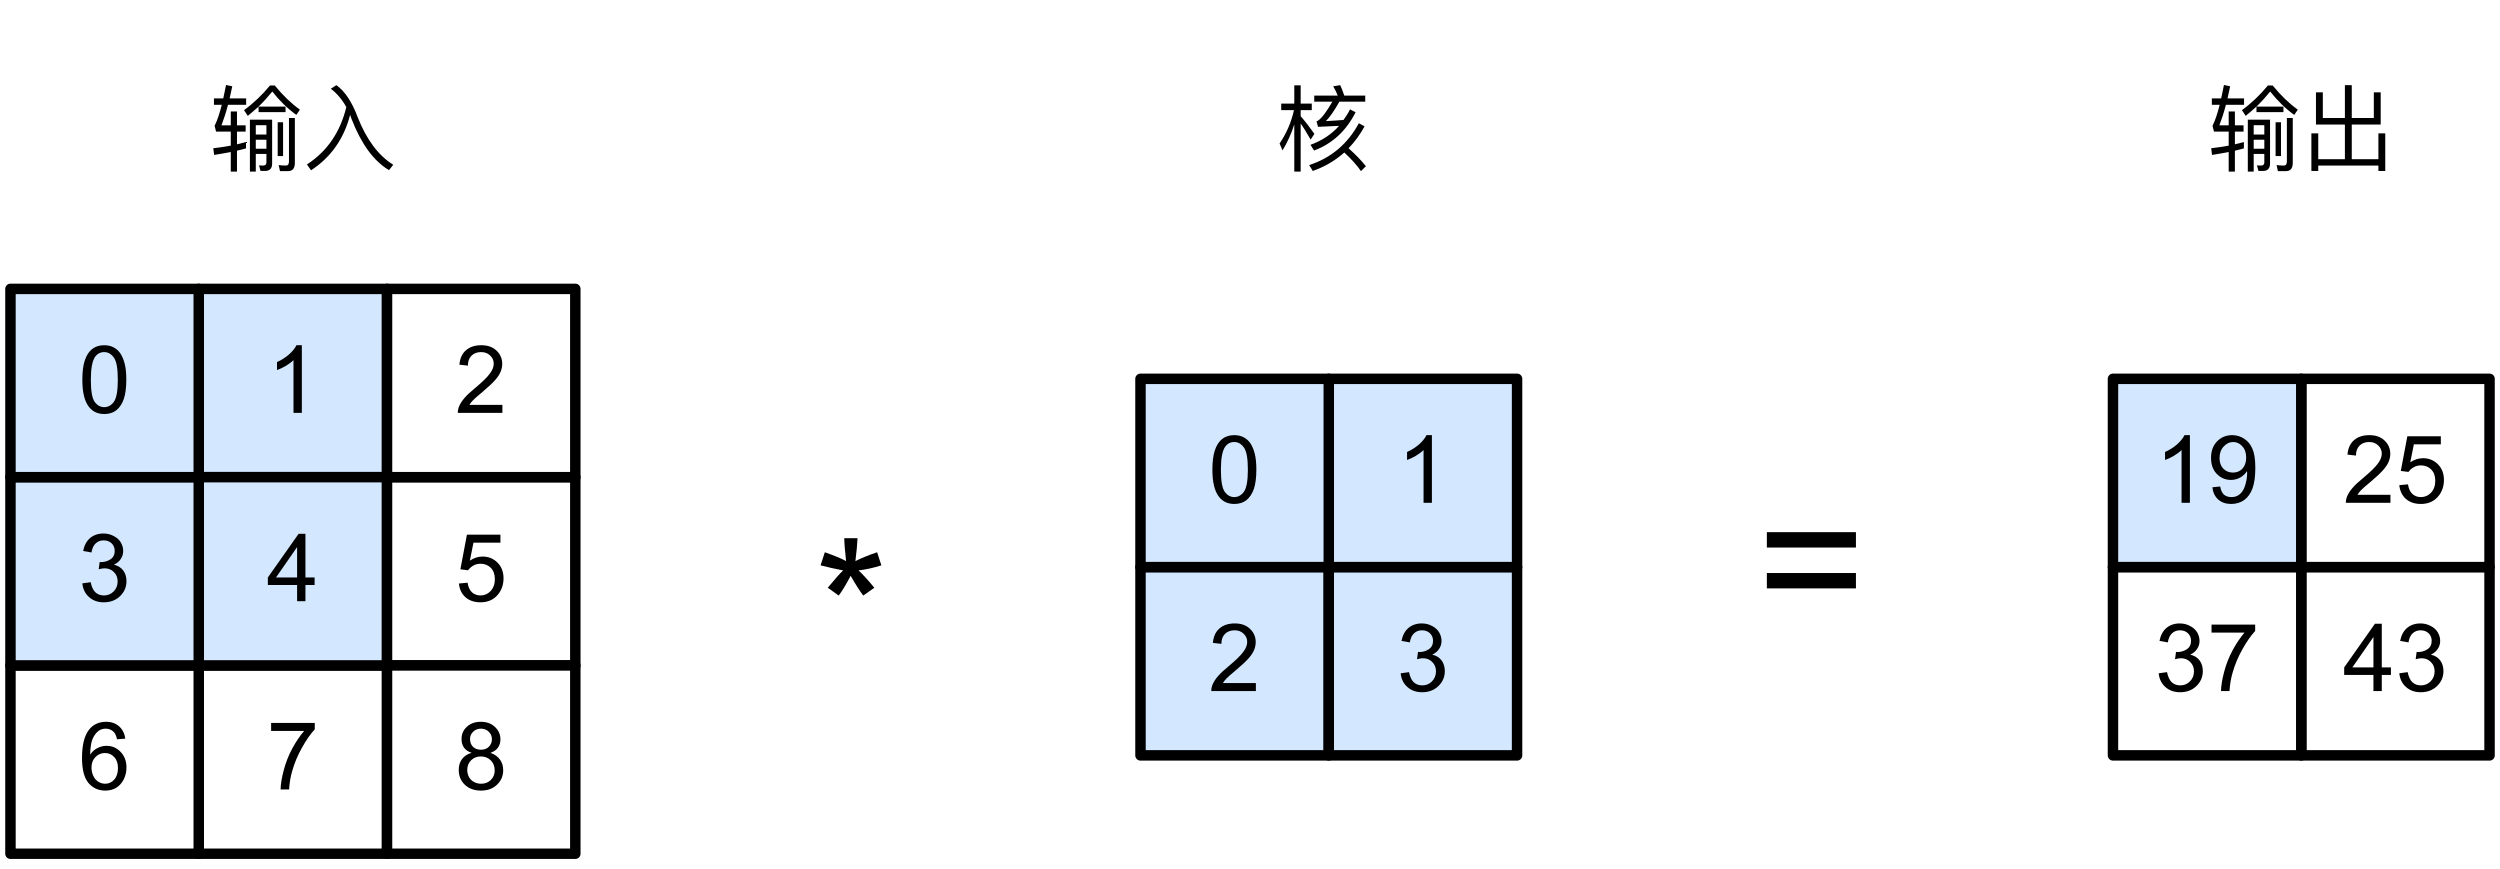
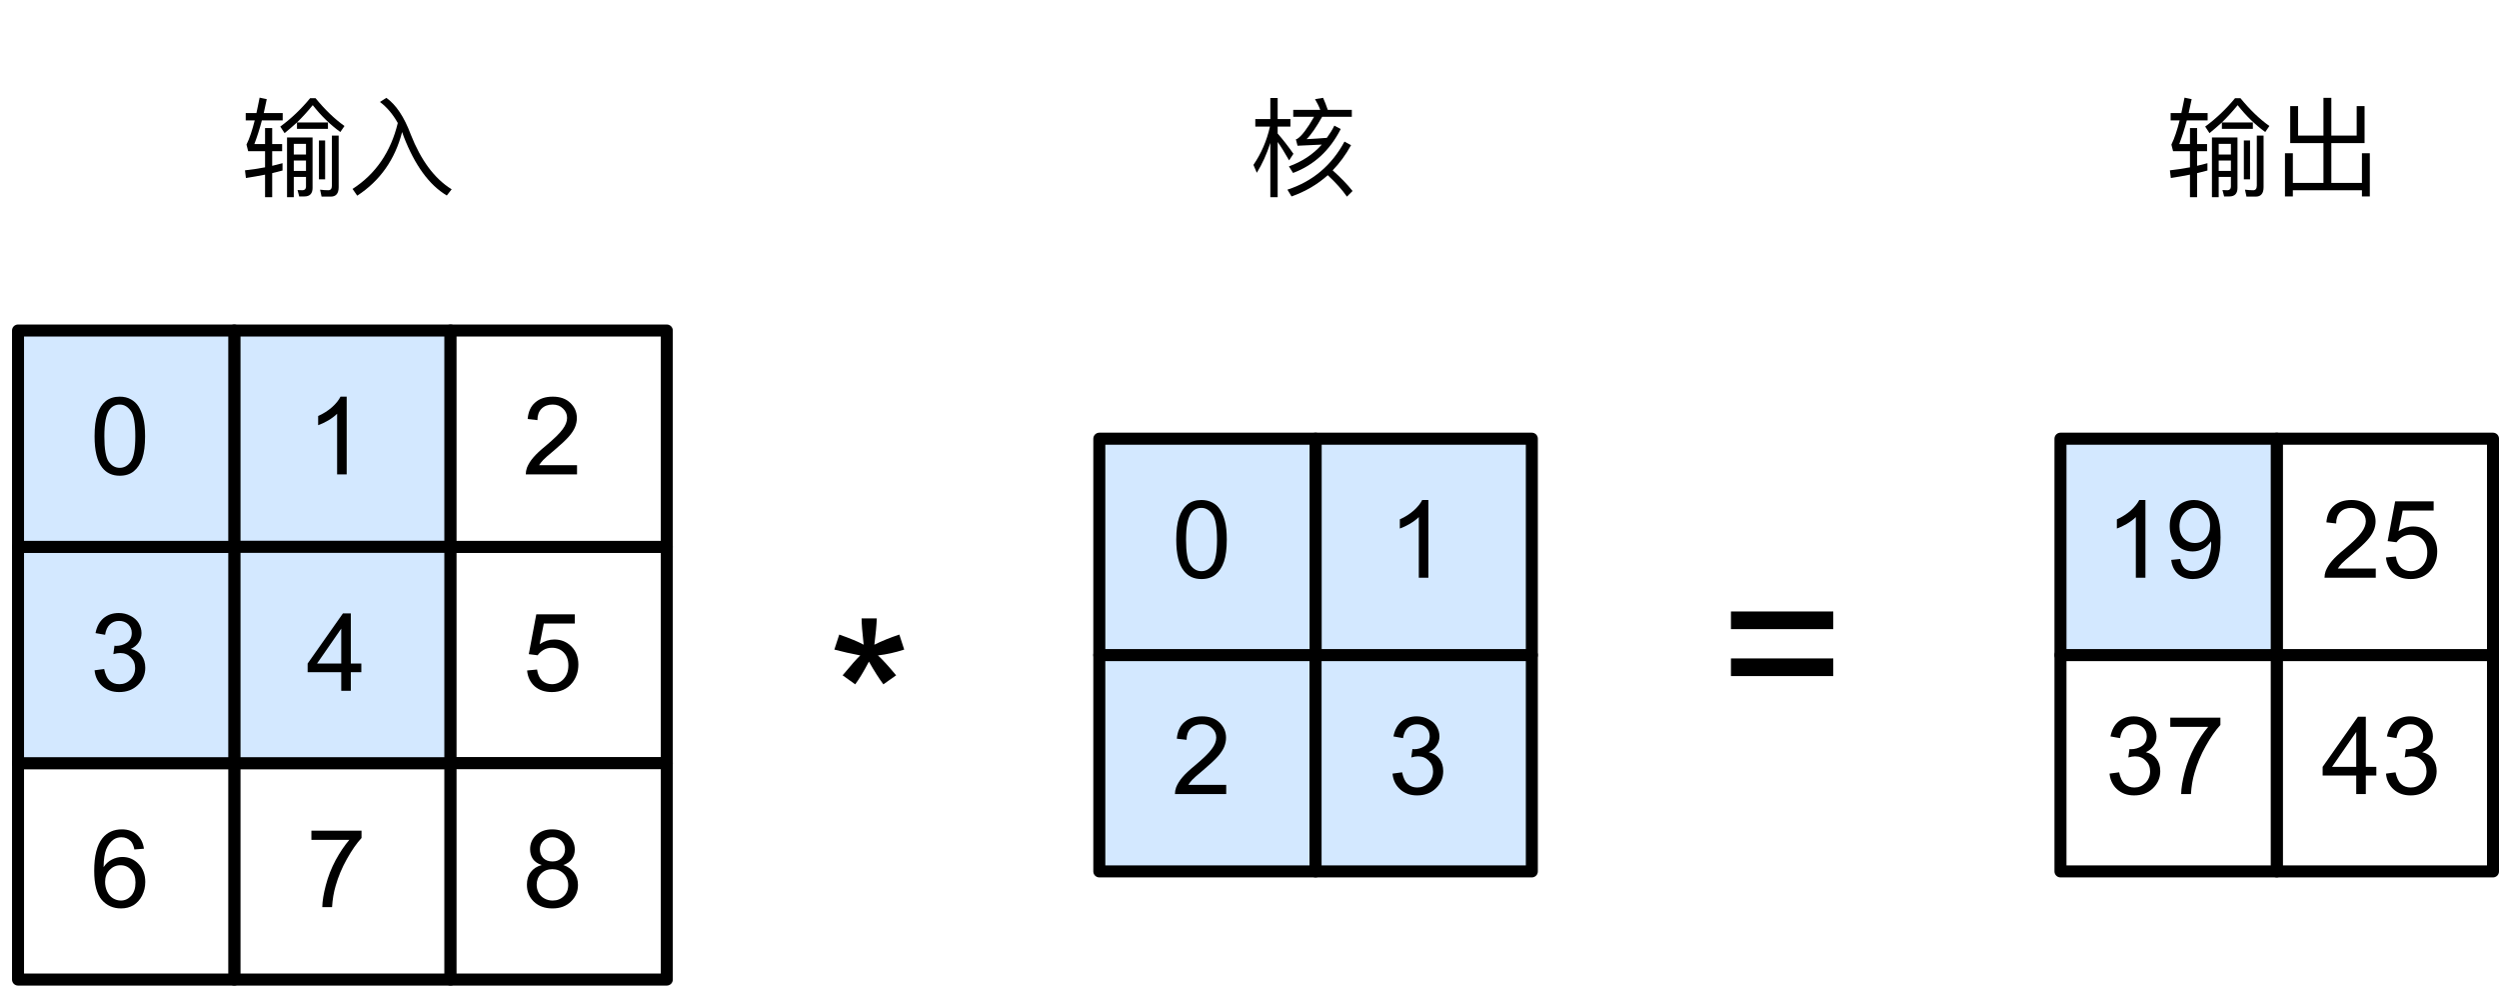
- <svg xmlns="http://www.w3.org/2000/svg" xmlns:xlink="http://www.w3.org/1999/xlink" width="239pt" height="83pt" viewBox="0 0 239 83" version="1.1">
+ <svg xmlns="http://www.w3.org/2000/svg" xmlns:xlink="http://www.w3.org/1999/xlink" width="208pt" height="83pt" viewBox="0 0 208 83" version="1.1">
  <defs>
    <g>
      <symbol overflow="visible" id="glyph0-0">
        <path style="stroke:none;" d="M 1.125 0 L 1.125 -5.625 L 5.625 -5.625 L 5.625 0 Z M 1.266 -0.141 L 5.484 -0.141 L 5.484 -5.484 L 1.266 -5.484 Z M 1.266 -0.141 " />
      </symbol>
      <symbol overflow="visible" id="glyph0-1">
        <path style="stroke:none;" d="M 2.906 0 L 2.906 -1.547 L 0.109 -1.547 L 0.109 -2.266 L 3.047 -6.438 L 3.703 -6.438 L 3.703 -2.266 L 4.578 -2.266 L 4.578 -1.547 L 3.703 -1.547 L 3.703 0 Z M 2.906 -2.266 L 2.906 -5.172 L 0.891 -2.266 Z M 2.906 -2.266 " />
      </symbol>
      <symbol overflow="visible" id="glyph0-2">
        <path style="stroke:none;" d="M 0.375 -1.703 L 1.172 -1.812 C 1.266 -1.363 1.414 -1.039 1.625 -0.844 C 1.844 -0.645 2.113 -0.547 2.438 -0.547 C 2.801 -0.547 3.109 -0.672 3.359 -0.922 C 3.617 -1.18 3.75 -1.504 3.75 -1.891 C 3.75 -2.254 3.629 -2.551 3.391 -2.781 C 3.16 -3.02 2.863 -3.141 2.5 -3.141 C 2.344 -3.141 2.156 -3.109 1.938 -3.047 L 2.031 -3.75 C 2.082 -3.738 2.125 -3.734 2.156 -3.734 C 2.488 -3.734 2.789 -3.82 3.062 -4 C 3.332 -4.176 3.469 -4.445 3.469 -4.812 C 3.469 -5.102 3.367 -5.344 3.172 -5.531 C 2.973 -5.719 2.719 -5.812 2.406 -5.812 C 2.102 -5.812 1.848 -5.711 1.641 -5.516 C 1.441 -5.328 1.312 -5.039 1.25 -4.656 L 0.453 -4.797 C 0.555 -5.328 0.773 -5.738 1.109 -6.031 C 1.453 -6.32 1.879 -6.469 2.391 -6.469 C 2.742 -6.469 3.066 -6.391 3.359 -6.234 C 3.66 -6.086 3.891 -5.883 4.047 -5.625 C 4.203 -5.363 4.281 -5.086 4.281 -4.797 C 4.281 -4.516 4.203 -4.258 4.047 -4.031 C 3.898 -3.801 3.68 -3.617 3.391 -3.484 C 3.773 -3.398 4.07 -3.219 4.281 -2.938 C 4.488 -2.664 4.594 -2.32 4.594 -1.906 C 4.594 -1.344 4.383 -0.863 3.969 -0.469 C 3.562 -0.082 3.047 0.109 2.422 0.109 C 1.859 0.109 1.391 -0.055 1.016 -0.391 C 0.641 -0.723 0.426 -1.16 0.375 -1.703 Z M 0.375 -1.703 " />
      </symbol>
      <symbol overflow="visible" id="glyph0-3">
        <path style="stroke:none;" d="M 0.422 -5.594 L 0.422 -6.359 L 4.594 -6.359 L 4.594 -5.75 C 4.188 -5.312 3.781 -4.727 3.375 -4 C 2.969 -3.281 2.656 -2.535 2.438 -1.766 C 2.281 -1.234 2.18 -0.645 2.141 0 L 1.328 0 C 1.336 -0.508 1.438 -1.117 1.625 -1.828 C 1.812 -2.547 2.082 -3.238 2.438 -3.906 C 2.801 -4.57 3.18 -5.133 3.578 -5.594 Z M 0.422 -5.594 " />
      </symbol>
      <symbol overflow="visible" id="glyph0-4">
        <path style="stroke:none;" d="M 4.531 -0.766 L 4.531 0 L 0.266 0 C 0.266 -0.188 0.297 -0.367 0.359 -0.547 C 0.473 -0.836 0.648 -1.125 0.891 -1.406 C 1.129 -1.688 1.473 -2.008 1.922 -2.375 C 2.617 -2.957 3.086 -3.414 3.328 -3.75 C 3.578 -4.082 3.703 -4.398 3.703 -4.703 C 3.703 -5.016 3.586 -5.273 3.359 -5.484 C 3.141 -5.703 2.852 -5.812 2.5 -5.812 C 2.113 -5.812 1.805 -5.695 1.578 -5.469 C 1.348 -5.238 1.234 -4.922 1.234 -4.516 L 0.422 -4.609 C 0.473 -5.211 0.68 -5.672 1.047 -5.984 C 1.41 -6.305 1.898 -6.469 2.516 -6.469 C 3.129 -6.469 3.613 -6.297 3.969 -5.953 C 4.332 -5.609 4.516 -5.188 4.516 -4.688 C 4.516 -4.426 4.461 -4.172 4.359 -3.922 C 4.254 -3.672 4.078 -3.406 3.828 -3.125 C 3.586 -2.852 3.188 -2.477 2.625 -2 C 2.145 -1.602 1.836 -1.332 1.703 -1.188 C 1.566 -1.039 1.457 -0.898 1.375 -0.766 Z M 4.531 -0.766 " />
      </symbol>
      <symbol overflow="visible" id="glyph0-5">
        <path style="stroke:none;" d="M 0.375 -1.688 L 1.203 -1.766 C 1.266 -1.359 1.406 -1.051 1.625 -0.844 C 1.852 -0.645 2.125 -0.547 2.438 -0.547 C 2.82 -0.547 3.145 -0.688 3.406 -0.969 C 3.676 -1.258 3.812 -1.641 3.812 -2.109 C 3.812 -2.566 3.68 -2.926 3.422 -3.188 C 3.172 -3.445 2.844 -3.578 2.438 -3.578 C 2.176 -3.578 1.941 -3.516 1.734 -3.391 C 1.535 -3.273 1.375 -3.129 1.25 -2.953 L 0.516 -3.047 L 1.141 -6.359 L 4.344 -6.359 L 4.344 -5.594 L 1.766 -5.594 L 1.422 -3.875 C 1.805 -4.133 2.211 -4.266 2.641 -4.266 C 3.203 -4.266 3.676 -4.07 4.062 -3.688 C 4.445 -3.301 4.641 -2.801 4.641 -2.188 C 4.641 -1.602 4.473 -1.098 4.141 -0.672 C 3.723 -0.148 3.156 0.109 2.438 0.109 C 1.852 0.109 1.375 -0.051 1 -0.375 C 0.633 -0.707 0.426 -1.145 0.375 -1.688 Z M 0.375 -1.688 " />
      </symbol>
      <symbol overflow="visible" id="glyph0-6">
        <path style="stroke:none;" d="M 3.359 0 L 2.562 0 L 2.562 -5.047 C 2.375 -4.859 2.125 -4.672 1.812 -4.484 C 1.5 -4.305 1.223 -4.176 0.984 -4.094 L 0.984 -4.859 C 1.422 -5.055 1.805 -5.301 2.141 -5.594 C 2.473 -5.895 2.707 -6.188 2.844 -6.469 L 3.359 -6.469 Z M 3.359 0 " />
      </symbol>
      <symbol overflow="visible" id="glyph0-7">
        <path style="stroke:none;" d="M 0.5 -1.484 L 1.25 -1.562 C 1.312 -1.207 1.43 -0.945 1.609 -0.781 C 1.797 -0.625 2.035 -0.547 2.328 -0.547 C 2.566 -0.547 2.773 -0.598 2.953 -0.703 C 3.141 -0.816 3.289 -0.969 3.406 -1.156 C 3.531 -1.344 3.629 -1.594 3.703 -1.906 C 3.785 -2.219 3.828 -2.539 3.828 -2.875 C 3.828 -2.906 3.82 -2.957 3.812 -3.031 C 3.656 -2.781 3.441 -2.578 3.172 -2.422 C 2.898 -2.266 2.602 -2.188 2.281 -2.188 C 1.75 -2.188 1.297 -2.379 0.922 -2.766 C 0.555 -3.148 0.375 -3.66 0.375 -4.297 C 0.375 -4.953 0.566 -5.477 0.953 -5.875 C 1.336 -6.27 1.82 -6.469 2.406 -6.469 C 2.82 -6.469 3.203 -6.352 3.547 -6.125 C 3.891 -5.906 4.148 -5.586 4.328 -5.172 C 4.516 -4.754 4.609 -4.148 4.609 -3.359 C 4.609 -2.535 4.52 -1.879 4.344 -1.391 C 4.164 -0.898 3.898 -0.523 3.547 -0.266 C 3.191 -0.016 2.773 0.109 2.297 0.109 C 1.797 0.109 1.383 -0.031 1.062 -0.312 C 0.75 -0.594 0.562 -0.984 0.5 -1.484 Z M 3.734 -4.328 C 3.734 -4.785 3.609 -5.145 3.359 -5.406 C 3.117 -5.676 2.832 -5.812 2.5 -5.812 C 2.145 -5.812 1.836 -5.664 1.578 -5.375 C 1.316 -5.094 1.188 -4.723 1.188 -4.266 C 1.188 -3.859 1.305 -3.523 1.547 -3.266 C 1.797 -3.016 2.102 -2.891 2.469 -2.891 C 2.844 -2.891 3.145 -3.016 3.375 -3.266 C 3.613 -3.523 3.734 -3.879 3.734 -4.328 Z M 3.734 -4.328 " />
      </symbol>
      <symbol overflow="visible" id="glyph0-8">
        <path style="stroke:none;" d="M 4.484 -4.859 L 3.688 -4.797 C 3.625 -5.109 3.523 -5.336 3.391 -5.484 C 3.18 -5.703 2.922 -5.812 2.609 -5.812 C 2.348 -5.812 2.125 -5.742 1.938 -5.609 C 1.688 -5.422 1.488 -5.156 1.344 -4.812 C 1.207 -4.469 1.133 -3.973 1.125 -3.328 C 1.312 -3.609 1.539 -3.816 1.812 -3.953 C 2.094 -4.098 2.383 -4.172 2.688 -4.172 C 3.219 -4.172 3.664 -3.977 4.031 -3.594 C 4.406 -3.207 4.594 -2.707 4.594 -2.094 C 4.594 -1.688 4.504 -1.305 4.328 -0.953 C 4.148 -0.609 3.91 -0.344 3.609 -0.156 C 3.305 0.02 2.961 0.109 2.578 0.109 C 1.922 0.109 1.383 -0.129 0.969 -0.609 C 0.551 -1.098 0.344 -1.898 0.344 -3.016 C 0.344 -4.254 0.57 -5.16 1.031 -5.734 C 1.426 -6.223 1.969 -6.469 2.656 -6.469 C 3.156 -6.469 3.566 -6.32 3.891 -6.031 C 4.211 -5.75 4.41 -5.359 4.484 -4.859 Z M 1.25 -2.094 C 1.25 -1.812 1.305 -1.547 1.422 -1.297 C 1.535 -1.055 1.695 -0.867 1.906 -0.734 C 2.113 -0.609 2.332 -0.547 2.562 -0.547 C 2.895 -0.547 3.18 -0.676 3.422 -0.938 C 3.66 -1.207 3.781 -1.578 3.781 -2.047 C 3.781 -2.492 3.66 -2.844 3.422 -3.094 C 3.191 -3.352 2.895 -3.484 2.531 -3.484 C 2.176 -3.484 1.875 -3.352 1.625 -3.094 C 1.375 -2.844 1.25 -2.508 1.25 -2.094 Z M 1.25 -2.094 " />
      </symbol>
      <symbol overflow="visible" id="glyph0-9">
        <path style="stroke:none;" d="M 1.594 -3.5 C 1.258 -3.613 1.016 -3.781 0.859 -4 C 0.703 -4.227 0.625 -4.5 0.625 -4.812 C 0.625 -5.281 0.789 -5.672 1.125 -5.984 C 1.469 -6.305 1.914 -6.469 2.469 -6.469 C 3.031 -6.469 3.484 -6.301 3.828 -5.969 C 4.172 -5.645 4.344 -5.25 4.344 -4.781 C 4.344 -4.488 4.266 -4.227 4.109 -4 C 3.953 -3.781 3.711 -3.613 3.391 -3.5 C 3.785 -3.363 4.086 -3.148 4.297 -2.859 C 4.504 -2.578 4.609 -2.238 4.609 -1.844 C 4.609 -1.289 4.41 -0.828 4.016 -0.453 C 3.629 -0.078 3.117 0.109 2.484 0.109 C 1.848 0.109 1.332 -0.078 0.938 -0.453 C 0.551 -0.828 0.359 -1.297 0.359 -1.859 C 0.359 -2.273 0.461 -2.625 0.672 -2.906 C 0.891 -3.195 1.195 -3.395 1.594 -3.5 Z M 1.438 -4.828 C 1.438 -4.523 1.531 -4.273 1.719 -4.078 C 1.914 -3.891 2.172 -3.797 2.484 -3.797 C 2.797 -3.797 3.047 -3.891 3.234 -4.078 C 3.43 -4.273 3.531 -4.516 3.531 -4.797 C 3.531 -5.078 3.43 -5.316 3.234 -5.516 C 3.035 -5.711 2.785 -5.812 2.484 -5.812 C 2.18 -5.812 1.93 -5.711 1.734 -5.516 C 1.535 -5.328 1.438 -5.098 1.438 -4.828 Z M 1.172 -1.859 C 1.172 -1.629 1.223 -1.41 1.328 -1.203 C 1.441 -0.992 1.602 -0.832 1.812 -0.719 C 2.02 -0.602 2.25 -0.547 2.5 -0.547 C 2.875 -0.547 3.18 -0.664 3.422 -0.906 C 3.672 -1.145 3.797 -1.453 3.797 -1.828 C 3.797 -2.211 3.672 -2.531 3.422 -2.781 C 3.172 -3.031 2.852 -3.156 2.469 -3.156 C 2.094 -3.156 1.781 -3.031 1.531 -2.781 C 1.289 -2.531 1.172 -2.223 1.172 -1.859 Z M 1.172 -1.859 " />
      </symbol>
      <symbol overflow="visible" id="glyph0-10">
        <path style="stroke:none;" d="M 0.375 -3.172 C 0.375 -3.93 0.453 -4.547 0.609 -5.016 C 0.766 -5.484 0.992 -5.844 1.297 -6.094 C 1.609 -6.344 2 -6.469 2.469 -6.469 C 2.82 -6.469 3.129 -6.395 3.391 -6.25 C 3.648 -6.113 3.863 -5.914 4.031 -5.656 C 4.195 -5.395 4.328 -5.078 4.422 -4.703 C 4.523 -4.328 4.578 -3.816 4.578 -3.172 C 4.578 -2.422 4.5 -1.812 4.344 -1.344 C 4.188 -0.883 3.953 -0.523 3.641 -0.266 C 3.336 -0.016 2.945 0.109 2.469 0.109 C 1.852 0.109 1.367 -0.113 1.016 -0.562 C 0.586 -1.094 0.375 -1.961 0.375 -3.172 Z M 1.188 -3.172 C 1.188 -2.117 1.305 -1.414 1.547 -1.062 C 1.797 -0.719 2.102 -0.547 2.469 -0.547 C 2.832 -0.547 3.141 -0.719 3.391 -1.062 C 3.641 -1.414 3.766 -2.117 3.766 -3.172 C 3.766 -4.234 3.641 -4.938 3.391 -5.281 C 3.141 -5.633 2.832 -5.812 2.469 -5.812 C 2.102 -5.812 1.812 -5.66 1.594 -5.359 C 1.32 -4.961 1.188 -4.234 1.188 -3.172 Z M 1.188 -3.172 " />
      </symbol>
      <symbol overflow="visible" id="glyph1-0">
        <path style="stroke:none;" d="M 2.25 0 L 2.25 -11.25 L 11.25 -11.25 L 11.25 0 Z M 2.531 -0.281 L 10.969 -0.281 L 10.969 -10.969 L 2.531 -10.969 Z M 2.531 -0.281 " />
      </symbol>
      <symbol overflow="visible" id="glyph1-1">
        <path style="stroke:none;" d="M 0.562 -10.516 L 0.969 -11.766 C 1.895 -11.441 2.57 -11.16 3 -10.922 C 2.883 -11.973 2.828 -12.703 2.828 -13.109 L 4.094 -13.109 C 4.07 -12.523 4.004 -11.797 3.891 -10.922 C 4.492 -11.223 5.188 -11.504 5.969 -11.766 L 6.375 -10.516 C 5.625 -10.273 4.895 -10.113 4.188 -10.031 C 4.539 -9.719 5.047 -9.164 5.703 -8.375 L 4.641 -7.625 C 4.297 -8.082 3.895 -8.711 3.438 -9.516 C 3 -8.68 2.617 -8.051 2.297 -7.625 L 1.25 -8.375 C 1.938 -9.207 2.426 -9.758 2.719 -10.031 C 1.957 -10.176 1.238 -10.336 0.562 -10.516 Z M 0.562 -10.516 " />
      </symbol>
      <symbol overflow="visible" id="glyph1-2">
        <path style="stroke:none;" d="M 9.516 -7.578 L 1 -7.578 L 1 -9.047 L 9.516 -9.047 Z M 9.516 -3.672 L 1 -3.672 L 1 -5.141 L 9.516 -5.141 Z M 9.516 -3.672 " />
      </symbol>
      <symbol overflow="visible" id="glyph2-0">
        <path style="stroke:none;" d="" />
      </symbol>
      <symbol overflow="visible" id="glyph2-1">
        <path style="stroke:none;" d="M 2.062 -4.844 L 2.062 -3.516 L 1.172 -3.516 C 1.391 -4.094 1.609 -4.75 1.797 -5.484 L 3.531 -5.484 L 3.531 -6.094 L 1.953 -6.094 C 2.031 -6.453 2.109 -6.844 2.203 -7.25 L 1.609 -7.375 C 1.516 -6.938 1.438 -6.5 1.344 -6.094 L 0.453 -6.094 L 0.453 -5.484 L 1.203 -5.484 C 1 -4.688 0.781 -4 0.516 -3.469 L 0.656 -2.922 L 2.062 -2.922 L 2.062 -1.578 C 1.531 -1.484 0.984 -1.391 0.391 -1.328 L 0.469 -0.688 C 1.016 -0.781 1.547 -0.859 2.062 -0.969 L 2.062 0.906 L 2.656 0.906 L 2.656 -1.094 L 3.516 -1.312 L 3.516 -1.922 C 3.25 -1.859 2.969 -1.781 2.656 -1.703 L 2.656 -2.922 L 3.484 -2.922 L 3.484 -3.516 L 2.656 -3.516 L 2.656 -4.844 Z M 4.719 -5.312 L 4.719 -4.781 L 7.297 -4.781 L 7.297 -5.312 L 4.719 -5.312 C 5.172 -5.75 5.609 -6.234 6.031 -6.75 C 6.719 -5.875 7.484 -5.125 8.328 -4.516 L 8.672 -5.016 C 7.859 -5.594 7.062 -6.359 6.266 -7.328 L 5.812 -7.328 C 5.078 -6.438 4.25 -5.641 3.328 -4.969 L 3.688 -4.422 C 4.031 -4.703 4.375 -5 4.719 -5.312 Z M 5.344 0.844 C 5.781 0.844 6.016 0.609 6.016 0.141 L 6.016 -4.062 L 3.891 -4.062 L 3.891 0.906 L 4.453 0.906 L 4.453 -0.781 L 5.469 -0.781 L 5.469 0.031 C 5.469 0.219 5.359 0.328 5.172 0.328 L 4.766 0.312 L 4.906 0.844 Z M 4.453 -1.281 L 4.453 -2.141 L 5.469 -2.141 L 5.469 -1.281 Z M 4.453 -2.641 L 4.453 -3.531 L 5.469 -3.531 L 5.469 -2.641 Z M 6.547 -3.812 L 6.547 -0.578 L 7.062 -0.578 L 7.062 -3.812 Z M 7.531 0.859 C 7.969 0.859 8.188 0.594 8.188 0.078 L 8.188 -4.219 L 7.625 -4.219 L 7.625 -0.062 C 7.625 0.188 7.531 0.328 7.328 0.328 C 7.109 0.328 6.875 0.312 6.641 0.281 L 6.766 0.859 Z M 7.531 0.859 " />
      </symbol>
      <symbol overflow="visible" id="glyph2-2">
        <path style="stroke:none;" d="M 6.938 -4.219 L 4.828 -4.219 L 4.828 -7.359 L 4.172 -7.359 L 4.172 -4.219 L 2.062 -4.219 L 2.062 -6.672 L 1.406 -6.672 L 1.406 -3.594 L 4.172 -3.594 L 4.172 -0.281 L 1.625 -0.281 L 1.625 -2.75 L 0.969 -2.75 L 0.969 0.844 L 1.625 0.844 L 1.625 0.328 L 7.375 0.328 L 7.375 0.844 L 8.031 0.844 L 8.031 -2.75 L 7.375 -2.75 L 7.375 -0.281 L 4.828 -0.281 L 4.828 -3.594 L 7.594 -3.594 L 7.594 -6.672 L 6.938 -6.672 Z M 6.938 -4.219 " />
      </symbol>
      <symbol overflow="visible" id="glyph2-3">
        <path style="stroke:none;" d="M 2.344 -3.688 C 2.625 -3.297 2.938 -2.781 3.297 -2.156 L 3.656 -2.703 C 3.219 -3.328 2.781 -3.891 2.344 -4.391 L 2.344 -4.969 L 3.406 -4.969 L 3.406 -5.594 L 2.344 -5.594 L 2.344 -7.344 L 1.734 -7.344 L 1.734 -5.594 L 0.484 -5.594 L 0.484 -4.969 L 1.703 -4.969 C 1.438 -3.781 0.969 -2.719 0.328 -1.781 L 0.609 -1.125 C 1.062 -1.859 1.438 -2.688 1.734 -3.609 L 1.734 0.906 L 2.344 0.906 Z M 3.641 -6.359 L 3.641 -5.781 L 5.375 -5.781 C 4.812 -4.797 4.344 -4.188 3.984 -3.953 C 3.953 -3.938 3.922 -3.922 3.859 -3.906 L 4 -3.375 C 4.703 -3.406 5.375 -3.438 6.016 -3.469 C 5.281 -2.641 4.359 -2.047 3.281 -1.656 L 3.625 -1.109 C 5.375 -1.766 6.688 -2.984 7.594 -4.766 L 7.062 -5.047 C 6.891 -4.688 6.672 -4.359 6.438 -4.031 C 5.891 -3.984 5.312 -3.953 4.75 -3.922 C 5.125 -4.281 5.547 -4.906 6.047 -5.781 L 8.516 -5.781 L 8.516 -6.359 L 6.516 -6.359 C 6.391 -6.734 6.25 -7.078 6.125 -7.359 L 5.453 -7.25 C 5.609 -6.984 5.766 -6.688 5.891 -6.359 Z M 6.516 -0.922 C 7.188 -0.297 7.719 0.297 8.109 0.859 L 8.578 0.391 C 8.125 -0.188 7.562 -0.75 6.922 -1.328 C 7.5 -1.922 8.016 -2.625 8.453 -3.422 L 7.906 -3.719 C 6.844 -1.75 5.266 -0.406 3.156 0.281 L 3.5 0.844 C 4.656 0.438 5.656 -0.156 6.516 -0.922 Z M 6.516 -0.922 " />
      </symbol>
      <symbol overflow="visible" id="glyph2-4">
        <path style="stroke:none;" d="M 4.109 -5.266 C 3.531 -2.875 2.281 -1.031 0.344 0.219 L 0.734 0.781 C 2.625 -0.453 3.875 -2.219 4.469 -4.516 C 4.516 -4.406 4.547 -4.281 4.609 -4.125 C 5.531 -1.75 6.719 -0.109 8.188 0.766 L 8.594 0.25 C 7.156 -0.641 6.031 -2.172 5.188 -4.312 C 4.641 -5.781 3.953 -6.797 3.156 -7.359 L 2.625 -7.016 C 3.188 -6.594 3.688 -6.016 4.109 -5.266 Z M 4.109 -5.266 " />
      </symbol>
    </g>
  </defs>
  <g id="surface1">
-     <rect x="0" y="0" width="239" height="83" style="fill:rgb(100%,100%,100%);fill-opacity:1;stroke:none;" />
-     <rect x="0" y="0" width="239" height="83" style="fill:rgb(100%,100%,100%);fill-opacity:1;stroke:none;" />
-     <path style="fill-rule:nonzero;fill:rgb(100%,100%,100%);fill-opacity:1;stroke-width:1;stroke-linecap:round;stroke-linejoin:round;stroke:rgb(0%,0%,0%);stroke-opacity:1;stroke-miterlimit:10;" d="M 273 157.215 L 291 157.215 L 291 175.215 L 273 175.215 Z M 273 157.215 " transform="matrix(1,0,0,1,-53,-103)" />
+     <rect x="0" y="0" width="208" height="83" style="fill:rgb(100%,100%,100%);fill-opacity:1;stroke:none;" />
+     <rect x="0" y="0" width="208" height="83" style="fill:rgb(100%,100%,100%);fill-opacity:1;stroke:none;" />
+     <path style="fill-rule:nonzero;fill:rgb(100%,100%,100%);fill-opacity:1;stroke-width:1;stroke-linecap:round;stroke-linejoin:round;stroke:rgb(0%,0%,0%);stroke-opacity:1;stroke-miterlimit:10;" d="M 242.5 157.5 L 260.5 157.5 L 260.5 175.5 L 242.5 175.5 Z M 242.5 157.5 " transform="matrix(1,0,0,1,-53,-103)" />
    <g style="fill:rgb(0%,0%,0%);fill-opacity:1;">
-       <use xlink:href="#glyph0-1" x="223.995" y="66.069" />
-       <use xlink:href="#glyph0-2" x="229" y="66.069" />
+       <use xlink:href="#glyph0-1" x="193.211" y="66.069" />
+       <use xlink:href="#glyph0-2" x="198.217" y="66.069" />
    </g>
-     <path style="fill-rule:nonzero;fill:rgb(100%,100%,100%);fill-opacity:1;stroke-width:1;stroke-linecap:round;stroke-linejoin:round;stroke:rgb(0%,0%,0%);stroke-opacity:1;stroke-miterlimit:10;" d="M 255 157.215 L 273 157.215 L 273 175.215 L 255 175.215 Z M 255 157.215 " transform="matrix(1,0,0,1,-53,-103)" />
+     <path style="fill-rule:nonzero;fill:rgb(100%,100%,100%);fill-opacity:1;stroke-width:1;stroke-linecap:round;stroke-linejoin:round;stroke:rgb(0%,0%,0%);stroke-opacity:1;stroke-miterlimit:10;" d="M 224.5 157.5 L 242.5 157.5 L 242.5 175.5 L 224.5 175.5 Z M 224.5 157.5 " transform="matrix(1,0,0,1,-53,-103)" />
    <g style="fill:rgb(0%,0%,0%);fill-opacity:1;">
-       <use xlink:href="#glyph0-2" x="205.995" y="66.069" />
-       <use xlink:href="#glyph0-3" x="211" y="66.069" />
+       <use xlink:href="#glyph0-2" x="175.211" y="66.069" />
+       <use xlink:href="#glyph0-3" x="180.217" y="66.069" />
    </g>
-     <path style="fill-rule:nonzero;fill:rgb(100%,100%,100%);fill-opacity:1;stroke-width:1;stroke-linecap:round;stroke-linejoin:round;stroke:rgb(0%,0%,0%);stroke-opacity:1;stroke-miterlimit:10;" d="M 273 139.215 L 291 139.215 L 291 157.215 L 273 157.215 Z M 273 139.215 " transform="matrix(1,0,0,1,-53,-103)" />
+     <path style="fill-rule:nonzero;fill:rgb(100%,100%,100%);fill-opacity:1;stroke-width:1;stroke-linecap:round;stroke-linejoin:round;stroke:rgb(0%,0%,0%);stroke-opacity:1;stroke-miterlimit:10;" d="M 242.5 139.5 L 260.5 139.5 L 260.5 157.5 L 242.5 157.5 Z M 242.5 139.5 " transform="matrix(1,0,0,1,-53,-103)" />
    <g style="fill:rgb(0%,0%,0%);fill-opacity:1;">
-       <use xlink:href="#glyph0-4" x="223.995" y="48.069" />
-       <use xlink:href="#glyph0-5" x="229" y="48.069" />
+       <use xlink:href="#glyph0-4" x="193.211" y="48.069" />
+       <use xlink:href="#glyph0-5" x="198.217" y="48.069" />
    </g>
-     <path style="fill-rule:nonzero;fill:rgb(82.55%,91.037%,100%);fill-opacity:1;stroke-width:1;stroke-linecap:round;stroke-linejoin:round;stroke:rgb(0%,0%,0%);stroke-opacity:1;stroke-miterlimit:10;" d="M 255 139.215 L 273 139.215 L 273 157.215 L 255 157.215 Z M 255 139.215 " transform="matrix(1,0,0,1,-53,-103)" />
+     <path style="fill-rule:nonzero;fill:rgb(82.55%,91.037%,100%);fill-opacity:1;stroke-width:1;stroke-linecap:round;stroke-linejoin:round;stroke:rgb(0%,0%,0%);stroke-opacity:1;stroke-miterlimit:10;" d="M 224.5 139.5 L 242.5 139.5 L 242.5 157.5 L 224.5 157.5 Z M 224.5 139.5 " transform="matrix(1,0,0,1,-53,-103)" />
    <g style="fill:rgb(0%,0%,0%);fill-opacity:1;">
-       <use xlink:href="#glyph0-6" x="205.995" y="48.069" />
-       <use xlink:href="#glyph0-7" x="211" y="48.069" />
+       <use xlink:href="#glyph0-6" x="175.211" y="48.069" />
+       <use xlink:href="#glyph0-7" x="180.217" y="48.069" />
    </g>
    <g style="fill:rgb(0%,0%,0%);fill-opacity:1;">
-       <use xlink:href="#glyph1-1" x="77.885" y="64.562" />
+       <use xlink:href="#glyph1-1" x="68.885" y="64.562" />
    </g>
    <g style="fill:rgb(0%,0%,0%);fill-opacity:1;">
-       <use xlink:href="#glyph1-2" x="167.911" y="59.922" />
+       <use xlink:href="#glyph1-2" x="143.073" y="59.922" />
    </g>
-     <path style="fill-rule:nonzero;fill:rgb(100%,100%,100%);fill-opacity:1;stroke-width:1;stroke-linecap:round;stroke-linejoin:round;stroke:rgb(0%,0%,0%);stroke-opacity:1;stroke-miterlimit:10;" d="M 72 166.617 L 90 166.617 L 90 184.617 L 72 184.617 Z M 72 166.617 " transform="matrix(1,0,0,1,-53,-103)" />
+     <path style="fill-rule:nonzero;fill:rgb(100%,100%,100%);fill-opacity:1;stroke-width:1;stroke-linecap:round;stroke-linejoin:round;stroke:rgb(0%,0%,0%);stroke-opacity:1;stroke-miterlimit:10;" d="M 72.5 166.5 L 90.5 166.5 L 90.5 184.5 L 72.5 184.5 Z M 72.5 166.5 " transform="matrix(1,0,0,1,-53,-103)" />
    <g style="fill:rgb(0%,0%,0%);fill-opacity:1;">
      <use xlink:href="#glyph0-3" x="25.497" y="75.472" />
    </g>
-     <path style="fill-rule:nonzero;fill:rgb(82.55%,91.037%,100%);fill-opacity:1;stroke-width:1;stroke-linecap:round;stroke-linejoin:round;stroke:rgb(0%,0%,0%);stroke-opacity:1;stroke-miterlimit:10;" d="M 72 130.617 L 90 130.617 L 90 148.617 L 72 148.617 Z M 72 130.617 " transform="matrix(1,0,0,1,-53,-103)" />
+     <path style="fill-rule:nonzero;fill:rgb(82.55%,91.037%,100%);fill-opacity:1;stroke-width:1;stroke-linecap:round;stroke-linejoin:round;stroke:rgb(0%,0%,0%);stroke-opacity:1;stroke-miterlimit:10;" d="M 72.5 130.5 L 90.5 130.5 L 90.5 148.5 L 72.5 148.5 Z M 72.5 130.5 " transform="matrix(1,0,0,1,-53,-103)" />
    <g style="fill:rgb(0%,0%,0%);fill-opacity:1;">
      <use xlink:href="#glyph0-6" x="25.497" y="39.472" />
    </g>
-     <path style="fill-rule:nonzero;fill:rgb(82.55%,91.037%,100%);fill-opacity:1;stroke-width:1;stroke-linecap:round;stroke-linejoin:round;stroke:rgb(0%,0%,0%);stroke-opacity:1;stroke-miterlimit:10;" d="M 72 148.617 L 90 148.617 L 90 166.617 L 72 166.617 Z M 72 148.617 " transform="matrix(1,0,0,1,-53,-103)" />
+     <path style="fill-rule:nonzero;fill:rgb(82.55%,91.037%,100%);fill-opacity:1;stroke-width:1;stroke-linecap:round;stroke-linejoin:round;stroke:rgb(0%,0%,0%);stroke-opacity:1;stroke-miterlimit:10;" d="M 72.5 148.5 L 90.5 148.5 L 90.5 166.5 L 72.5 166.5 Z M 72.5 148.5 " transform="matrix(1,0,0,1,-53,-103)" />
    <g style="fill:rgb(0%,0%,0%);fill-opacity:1;">
      <use xlink:href="#glyph0-1" x="25.497" y="57.472" />
    </g>
-     <path style="fill-rule:nonzero;fill:rgb(100%,100%,100%);fill-opacity:1;stroke-width:1;stroke-linecap:round;stroke-linejoin:round;stroke:rgb(0%,0%,0%);stroke-opacity:1;stroke-miterlimit:10;" d="M 54 166.617 L 72 166.617 L 72 184.617 L 54 184.617 Z M 54 166.617 " transform="matrix(1,0,0,1,-53,-103)" />
+     <path style="fill-rule:nonzero;fill:rgb(100%,100%,100%);fill-opacity:1;stroke-width:1;stroke-linecap:round;stroke-linejoin:round;stroke:rgb(0%,0%,0%);stroke-opacity:1;stroke-miterlimit:10;" d="M 54.5 166.5 L 72.5 166.5 L 72.5 184.5 L 54.5 184.5 Z M 54.5 166.5 " transform="matrix(1,0,0,1,-53,-103)" />
    <g style="fill:rgb(0%,0%,0%);fill-opacity:1;">
      <use xlink:href="#glyph0-8" x="7.497" y="75.472" />
    </g>
-     <path style="fill-rule:nonzero;fill:rgb(100%,100%,100%);fill-opacity:1;stroke-width:1;stroke-linecap:round;stroke-linejoin:round;stroke:rgb(0%,0%,0%);stroke-opacity:1;stroke-miterlimit:10;" d="M 90 148.617 L 108 148.617 L 108 166.617 L 90 166.617 Z M 90 148.617 " transform="matrix(1,0,0,1,-53,-103)" />
+     <path style="fill-rule:nonzero;fill:rgb(100%,100%,100%);fill-opacity:1;stroke-width:1;stroke-linecap:round;stroke-linejoin:round;stroke:rgb(0%,0%,0%);stroke-opacity:1;stroke-miterlimit:10;" d="M 90.5 148.5 L 108.5 148.5 L 108.5 166.5 L 90.5 166.5 Z M 90.5 148.5 " transform="matrix(1,0,0,1,-53,-103)" />
    <g style="fill:rgb(0%,0%,0%);fill-opacity:1;">
      <use xlink:href="#glyph0-5" x="43.497" y="57.472" />
    </g>
-     <path style="fill-rule:nonzero;fill:rgb(82.55%,91.037%,100%);fill-opacity:1;stroke-width:1;stroke-linecap:round;stroke-linejoin:round;stroke:rgb(0%,0%,0%);stroke-opacity:1;stroke-miterlimit:10;" d="M 54 148.617 L 72 148.617 L 72 166.617 L 54 166.617 Z M 54 148.617 " transform="matrix(1,0,0,1,-53,-103)" />
+     <path style="fill-rule:nonzero;fill:rgb(82.55%,91.037%,100%);fill-opacity:1;stroke-width:1;stroke-linecap:round;stroke-linejoin:round;stroke:rgb(0%,0%,0%);stroke-opacity:1;stroke-miterlimit:10;" d="M 54.5 148.5 L 72.5 148.5 L 72.5 166.5 L 54.5 166.5 Z M 54.5 148.5 " transform="matrix(1,0,0,1,-53,-103)" />
    <g style="fill:rgb(0%,0%,0%);fill-opacity:1;">
      <use xlink:href="#glyph0-2" x="7.497" y="57.472" />
    </g>
-     <path style="fill-rule:nonzero;fill:rgb(100%,100%,100%);fill-opacity:1;stroke-width:1;stroke-linecap:round;stroke-linejoin:round;stroke:rgb(0%,0%,0%);stroke-opacity:1;stroke-miterlimit:10;" d="M 90 166.617 L 108 166.617 L 108 184.617 L 90 184.617 Z M 90 166.617 " transform="matrix(1,0,0,1,-53,-103)" />
+     <path style="fill-rule:nonzero;fill:rgb(100%,100%,100%);fill-opacity:1;stroke-width:1;stroke-linecap:round;stroke-linejoin:round;stroke:rgb(0%,0%,0%);stroke-opacity:1;stroke-miterlimit:10;" d="M 90.5 166.5 L 108.5 166.5 L 108.5 184.5 L 90.5 184.5 Z M 90.5 166.5 " transform="matrix(1,0,0,1,-53,-103)" />
    <g style="fill:rgb(0%,0%,0%);fill-opacity:1;">
      <use xlink:href="#glyph0-9" x="43.497" y="75.472" />
    </g>
-     <path style="fill-rule:nonzero;fill:rgb(100%,100%,100%);fill-opacity:1;stroke-width:1;stroke-linecap:round;stroke-linejoin:round;stroke:rgb(0%,0%,0%);stroke-opacity:1;stroke-miterlimit:10;" d="M 90 130.617 L 108 130.617 L 108 148.617 L 90 148.617 Z M 90 130.617 " transform="matrix(1,0,0,1,-53,-103)" />
+     <path style="fill-rule:nonzero;fill:rgb(100%,100%,100%);fill-opacity:1;stroke-width:1;stroke-linecap:round;stroke-linejoin:round;stroke:rgb(0%,0%,0%);stroke-opacity:1;stroke-miterlimit:10;" d="M 90.5 130.5 L 108.5 130.5 L 108.5 148.5 L 90.5 148.5 Z M 90.5 130.5 " transform="matrix(1,0,0,1,-53,-103)" />
    <g style="fill:rgb(0%,0%,0%);fill-opacity:1;">
      <use xlink:href="#glyph0-4" x="43.497" y="39.472" />
    </g>
-     <path style="fill-rule:nonzero;fill:rgb(82.55%,91.037%,100%);fill-opacity:1;stroke-width:1;stroke-linecap:round;stroke-linejoin:round;stroke:rgb(0%,0%,0%);stroke-opacity:1;stroke-miterlimit:10;" d="M 54 130.617 L 72 130.617 L 72 148.617 L 54 148.617 Z M 54 130.617 " transform="matrix(1,0,0,1,-53,-103)" />
+     <path style="fill-rule:nonzero;fill:rgb(82.55%,91.037%,100%);fill-opacity:1;stroke-width:1;stroke-linecap:round;stroke-linejoin:round;stroke:rgb(0%,0%,0%);stroke-opacity:1;stroke-miterlimit:10;" d="M 54.5 130.5 L 72.5 130.5 L 72.5 148.5 L 54.5 148.5 Z M 54.5 130.5 " transform="matrix(1,0,0,1,-53,-103)" />
    <g style="fill:rgb(0%,0%,0%);fill-opacity:1;">
      <use xlink:href="#glyph0-10" x="7.497" y="39.472" />
    </g>
-     <path style="fill-rule:nonzero;fill:rgb(82.55%,91.037%,100%);fill-opacity:1;stroke-width:1;stroke-linecap:round;stroke-linejoin:round;stroke:rgb(0%,0%,0%);stroke-opacity:1;stroke-miterlimit:10;" d="M 162.031 157.215 L 180.031 157.215 L 180.031 175.215 L 162.031 175.215 Z M 162.031 157.215 " transform="matrix(1,0,0,1,-53,-103)" />
+     <path style="fill-rule:nonzero;fill:rgb(82.55%,91.037%,100%);fill-opacity:1;stroke-width:1;stroke-linecap:round;stroke-linejoin:round;stroke:rgb(0%,0%,0%);stroke-opacity:1;stroke-miterlimit:10;" d="M 144.5 157.5 L 162.5 157.5 L 162.5 175.5 L 144.5 175.5 Z M 144.5 157.5 " transform="matrix(1,0,0,1,-53,-103)" />
    <g style="fill:rgb(0%,0%,0%);fill-opacity:1;">
-       <use xlink:href="#glyph0-4" x="115.53" y="66.069" />
+       <use xlink:href="#glyph0-4" x="97.53" y="66.069" />
    </g>
-     <path style="fill-rule:nonzero;fill:rgb(82.55%,91.037%,100%);fill-opacity:1;stroke-width:1;stroke-linecap:round;stroke-linejoin:round;stroke:rgb(0%,0%,0%);stroke-opacity:1;stroke-miterlimit:10;" d="M 180.031 157.215 L 198.031 157.215 L 198.031 175.215 L 180.031 175.215 Z M 180.031 157.215 " transform="matrix(1,0,0,1,-53,-103)" />
+     <path style="fill-rule:nonzero;fill:rgb(82.55%,91.037%,100%);fill-opacity:1;stroke-width:1;stroke-linecap:round;stroke-linejoin:round;stroke:rgb(0%,0%,0%);stroke-opacity:1;stroke-miterlimit:10;" d="M 162.5 157.5 L 180.5 157.5 L 180.5 175.5 L 162.5 175.5 Z M 162.5 157.5 " transform="matrix(1,0,0,1,-53,-103)" />
    <g style="fill:rgb(0%,0%,0%);fill-opacity:1;">
-       <use xlink:href="#glyph0-2" x="133.53" y="66.069" />
+       <use xlink:href="#glyph0-2" x="115.53" y="66.069" />
    </g>
-     <path style="fill-rule:nonzero;fill:rgb(82.55%,91.037%,100%);fill-opacity:1;stroke-width:1;stroke-linecap:round;stroke-linejoin:round;stroke:rgb(0%,0%,0%);stroke-opacity:1;stroke-miterlimit:10;" d="M 180.031 139.215 L 198.031 139.215 L 198.031 157.215 L 180.031 157.215 Z M 180.031 139.215 " transform="matrix(1,0,0,1,-53,-103)" />
+     <path style="fill-rule:nonzero;fill:rgb(82.55%,91.037%,100%);fill-opacity:1;stroke-width:1;stroke-linecap:round;stroke-linejoin:round;stroke:rgb(0%,0%,0%);stroke-opacity:1;stroke-miterlimit:10;" d="M 162.5 139.5 L 180.5 139.5 L 180.5 157.5 L 162.5 157.5 Z M 162.5 139.5 " transform="matrix(1,0,0,1,-53,-103)" />
    <g style="fill:rgb(0%,0%,0%);fill-opacity:1;">
-       <use xlink:href="#glyph0-6" x="133.53" y="48.069" />
+       <use xlink:href="#glyph0-6" x="115.53" y="48.069" />
    </g>
-     <path style="fill-rule:nonzero;fill:rgb(82.55%,91.037%,100%);fill-opacity:1;stroke-width:1;stroke-linecap:round;stroke-linejoin:round;stroke:rgb(0%,0%,0%);stroke-opacity:1;stroke-miterlimit:10;" d="M 162.031 139.215 L 180.031 139.215 L 180.031 157.215 L 162.031 157.215 Z M 162.031 139.215 " transform="matrix(1,0,0,1,-53,-103)" />
+     <path style="fill-rule:nonzero;fill:rgb(82.55%,91.037%,100%);fill-opacity:1;stroke-width:1;stroke-linecap:round;stroke-linejoin:round;stroke:rgb(0%,0%,0%);stroke-opacity:1;stroke-miterlimit:10;" d="M 144.5 139.5 L 162.5 139.5 L 162.5 157.5 L 144.5 157.5 Z M 144.5 139.5 " transform="matrix(1,0,0,1,-53,-103)" />
    <g style="fill:rgb(0%,0%,0%);fill-opacity:1;">
-       <use xlink:href="#glyph0-10" x="115.53" y="48.069" />
+       <use xlink:href="#glyph0-10" x="97.53" y="48.069" />
    </g>
    <g style="fill:rgb(0%,0%,0%);fill-opacity:1;">
-       <use xlink:href="#glyph2-1" x="211" y="15.5" />
-       <use xlink:href="#glyph2-2" x="220" y="15.5" />
+       <use xlink:href="#glyph2-1" x="180.216" y="15.5" />
+       <use xlink:href="#glyph2-2" x="189.216" y="15.5" />
    </g>
    <g style="fill:rgb(0%,0%,0%);fill-opacity:1;">
-       <use xlink:href="#glyph2-3" x="122" y="15.5" />
+       <use xlink:href="#glyph2-3" x="104" y="15.5" />
    </g>
    <g style="fill:rgb(0%,0%,0%);fill-opacity:1;">
      <use xlink:href="#glyph2-1" x="20" y="15.5" />
      <use xlink:href="#glyph2-4" x="29" y="15.5" />
    </g>
  </g>
</svg>
